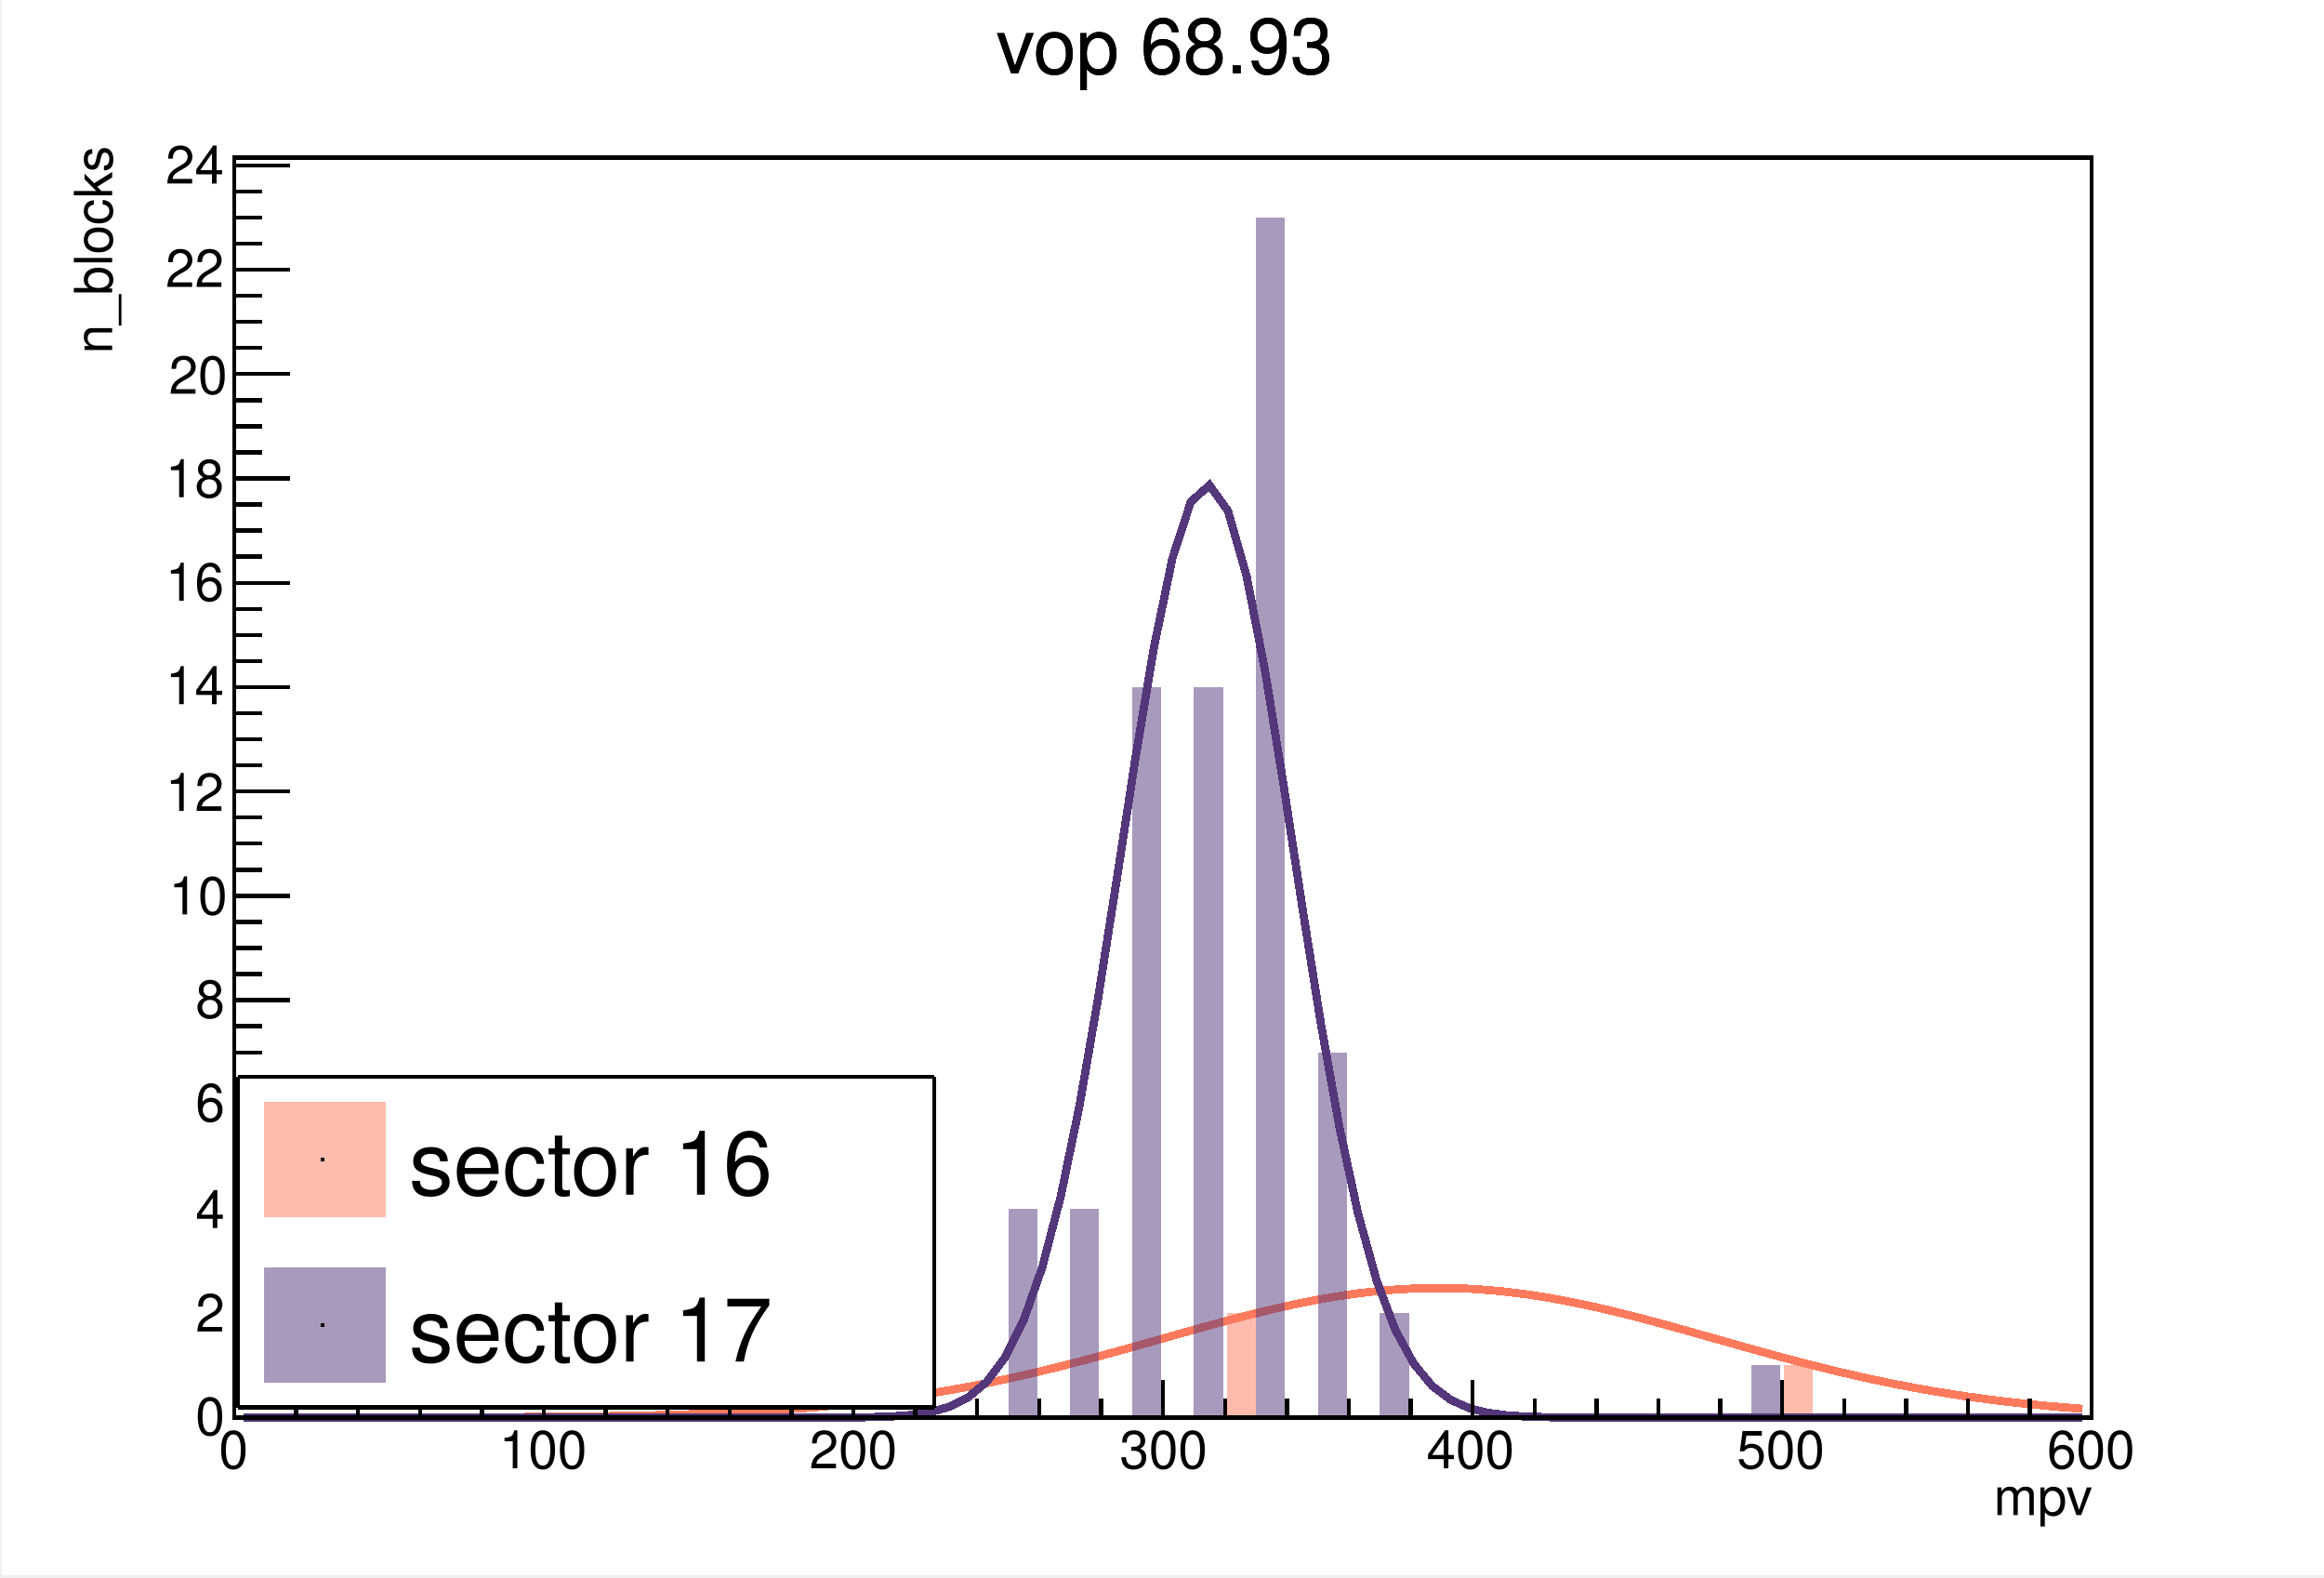
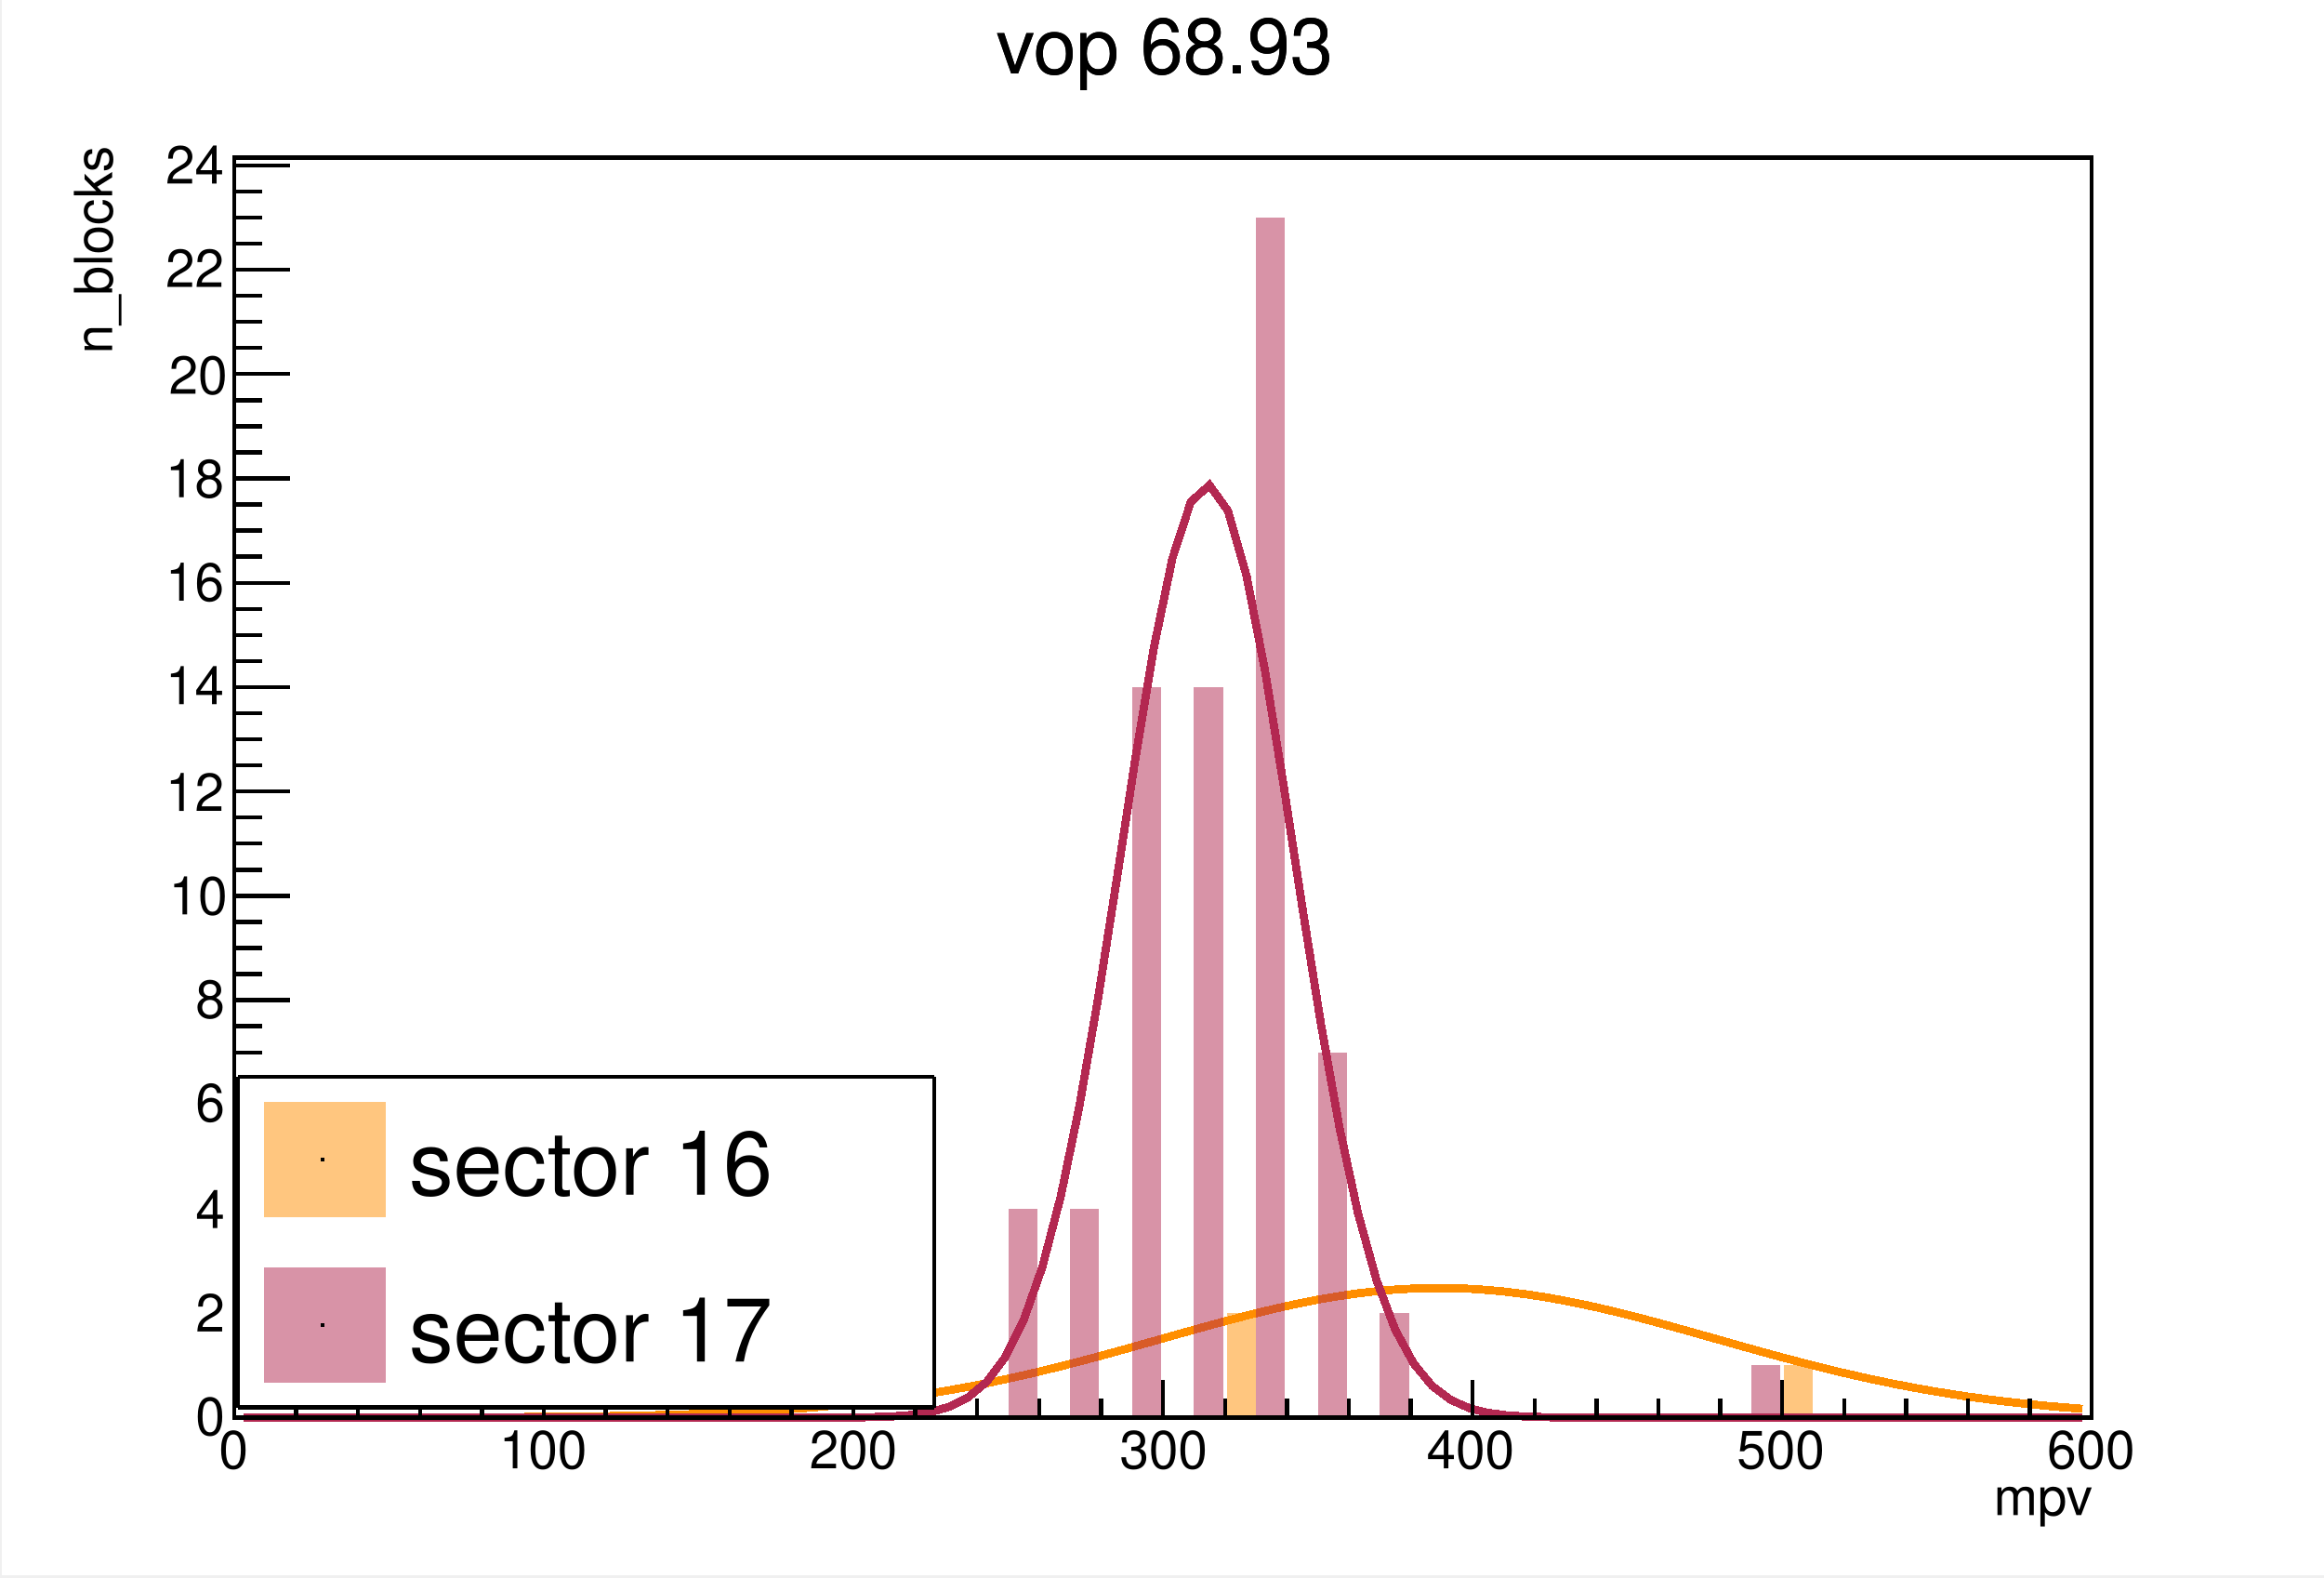
<svg xmlns="http://www.w3.org/2000/svg" width="567.429" height="384.969" viewBox="0 0 567.429 384.969" shape-rendering="crispEdges">
  <defs>
</defs>
  <rect x="0.5" y="0" width="566.929" height="384.469" fill="white" />
  <rect x="57.193" y="38.447" width="453.543" height="307.575" fill="white" />
  <rect x="57.193" y="38.447" width="453.543" height="307.575" fill="none" stroke="black" />
  <path d="M57.193,346.022h 453.543" fill="none" stroke="#000099" />
  <path d="M57.193,346.022h 453.543" fill="none" stroke="black" />
  <path d="M57.193,336.795v 9.227" fill="none" stroke="black" />
  <path d="M72.311,341.409v 4.614" fill="none" stroke="black" />
  <path d="M87.429,341.409v 4.614" fill="none" stroke="black" />
  <path d="M102.547,341.409v 4.614" fill="none" stroke="black" />
  <path d="M117.665,341.409v 4.614" fill="none" stroke="black" />
  <path d="M132.783,336.795v 9.227" fill="none" stroke="black" />
  <path d="M147.902,341.409v 4.614" fill="none" stroke="black" />
  <path d="M163.02,341.409v 4.614" fill="none" stroke="black" />
  <path d="M178.138,341.409v 4.614" fill="none" stroke="black" />
  <path d="M193.256,341.409v 4.614" fill="none" stroke="black" />
  <path d="M208.374,336.795v 9.227" fill="none" stroke="black" />
  <path d="M223.492,341.409v 4.614" fill="none" stroke="black" />
  <path d="M238.61,341.409v 4.614" fill="none" stroke="black" />
  <path d="M253.728,341.409v 4.614" fill="none" stroke="black" />
  <path d="M268.846,341.409v 4.614" fill="none" stroke="black" />
  <path d="M283.965,336.795v 9.227" fill="none" stroke="black" />
  <path d="M299.083,341.409v 4.614" fill="none" stroke="black" />
  <path d="M314.201,341.409v 4.614" fill="none" stroke="black" />
  <path d="M329.319,341.409v 4.614" fill="none" stroke="black" />
  <path d="M344.437,341.409v 4.614" fill="none" stroke="black" />
  <path d="M359.555,336.795v 9.227" fill="none" stroke="black" />
  <path d="M374.673,341.409v 4.614" fill="none" stroke="black" />
  <path d="M389.791,341.409v 4.614" fill="none" stroke="black" />
  <path d="M404.909,341.409v 4.614" fill="none" stroke="black" />
  <path d="M420.028,341.409v 4.614" fill="none" stroke="black" />
  <path d="M435.146,336.795v 9.227" fill="none" stroke="black" />
  <path d="M450.264,341.409v 4.614" fill="none" stroke="black" />
  <path d="M465.382,341.409v 4.614" fill="none" stroke="black" />
  <path d="M480.5,341.409v 4.614" fill="none" stroke="black" />
  <path d="M495.618,341.409v 4.614" fill="none" stroke="black" />
  <path d="M510.736,336.795v 9.227" fill="none" stroke="black" />
  <text xml:space="preserve" x="53.446" y="358.403" fill="black" font-size="12.845" font-family="Helvetica">0</text>
  <text xml:space="preserve" x="121.868" y="358.403" fill="black" font-size="12.845" font-family="Helvetica">100</text>
  <text xml:space="preserve" x="197.622" y="358.403" fill="black" font-size="12.845" font-family="Helvetica">200</text>
  <text xml:space="preserve" x="273.375" y="358.403" fill="black" font-size="12.845" font-family="Helvetica">300</text>
  <text xml:space="preserve" x="348.314" y="358.403" fill="black" font-size="12.845" font-family="Helvetica">400</text>
  <text xml:space="preserve" x="424.068" y="358.403" fill="black" font-size="12.845" font-family="Helvetica">500</text>
  <text xml:space="preserve" x="499.821" y="358.403" fill="black" font-size="12.845" font-family="Helvetica">600</text>
  <text xml:space="preserve" x="486.788" y="369.807" fill="black" font-size="12.845" font-family="Helvetica">mpv</text>
  <path d="M57.193,346.022v -307.575" fill="none" stroke="black" />
  <path d="M70.799,346.022h -13.606" fill="none" stroke="black" />
  <path d="M63.996,339.654h -6.803" fill="none" stroke="black" />
  <path d="M63.996,333.286h -6.803" fill="none" stroke="black" />
  <path d="M63.996,326.918h -6.803" fill="none" stroke="black" />
  <path d="M70.799,320.55h -13.606" fill="none" stroke="black" />
  <path d="M63.996,314.182h -6.803" fill="none" stroke="black" />
  <path d="M63.996,307.814h -6.803" fill="none" stroke="black" />
  <path d="M63.996,301.446h -6.803" fill="none" stroke="black" />
  <path d="M70.799,295.078h -13.606" fill="none" stroke="black" />
  <path d="M63.996,288.71h -6.803" fill="none" stroke="black" />
  <path d="M63.996,282.342h -6.803" fill="none" stroke="black" />
  <path d="M63.996,275.974h -6.803" fill="none" stroke="black" />
  <path d="M70.799,269.606h -13.606" fill="none" stroke="black" />
  <path d="M63.996,263.238h -6.803" fill="none" stroke="black" />
  <path d="M63.996,256.87h -6.803" fill="none" stroke="black" />
  <path d="M63.996,250.502h -6.803" fill="none" stroke="black" />
  <path d="M70.799,244.134h -13.606" fill="none" stroke="black" />
  <path d="M63.996,237.766h -6.803" fill="none" stroke="black" />
  <path d="M63.996,231.398h -6.803" fill="none" stroke="black" />
  <path d="M63.996,225.03h -6.803" fill="none" stroke="black" />
  <path d="M70.799,218.662h -13.606" fill="none" stroke="black" />
  <path d="M63.996,212.294h -6.803" fill="none" stroke="black" />
  <path d="M63.996,205.926h -6.803" fill="none" stroke="black" />
  <path d="M63.996,199.558h -6.803" fill="none" stroke="black" />
  <path d="M70.799,193.19h -13.606" fill="none" stroke="black" />
  <path d="M63.996,186.822h -6.803" fill="none" stroke="black" />
  <path d="M63.996,180.454h -6.803" fill="none" stroke="black" />
  <path d="M63.996,174.086h -6.803" fill="none" stroke="black" />
  <path d="M70.799,167.718h -13.606" fill="none" stroke="black" />
  <path d="M63.996,161.35h -6.803" fill="none" stroke="black" />
  <path d="M63.996,154.982h -6.803" fill="none" stroke="black" />
  <path d="M63.996,148.614h -6.803" fill="none" stroke="black" />
  <path d="M70.799,142.246h -13.606" fill="none" stroke="black" />
  <path d="M63.996,135.878h -6.803" fill="none" stroke="black" />
  <path d="M63.996,129.51h -6.803" fill="none" stroke="black" />
  <path d="M63.996,123.142h -6.803" fill="none" stroke="black" />
  <path d="M70.799,116.774h -13.606" fill="none" stroke="black" />
  <path d="M63.996,110.406h -6.803" fill="none" stroke="black" />
  <path d="M63.996,104.038h -6.803" fill="none" stroke="black" />
  <path d="M63.996,97.669h -6.803" fill="none" stroke="black" />
  <path d="M70.799,91.302h -13.606" fill="none" stroke="black" />
  <path d="M63.996,84.933h -6.803" fill="none" stroke="black" />
  <path d="M63.996,78.565h -6.803" fill="none" stroke="black" />
  <path d="M63.996,72.197h -6.803" fill="none" stroke="black" />
  <path d="M70.799,65.829h -13.606" fill="none" stroke="black" />
  <path d="M63.996,59.461h -6.803" fill="none" stroke="black" />
  <path d="M63.996,53.093h -6.803" fill="none" stroke="black" />
  <path d="M63.996,46.725h -6.803" fill="none" stroke="black" />
  <path d="M70.799,40.357h -13.606" fill="none" stroke="black" />
  <path d="M70.799,40.357h -13.606" fill="none" stroke="black" />
  <text xml:space="preserve" x="47.744" y="350.258" fill="black" font-size="12.845" font-family="Helvetica">0</text>
  <text xml:space="preserve" x="47.744" y="325.007" fill="black" font-size="12.845" font-family="Helvetica">2</text>
  <text xml:space="preserve" x="47.744" y="299.756" fill="black" font-size="12.845" font-family="Helvetica">4</text>
  <text xml:space="preserve" x="47.744" y="273.69" fill="black" font-size="12.845" font-family="Helvetica">6</text>
  <text xml:space="preserve" x="47.744" y="248.439" fill="black" font-size="12.845" font-family="Helvetica">8</text>
  <text xml:space="preserve" x="41.228" y="223.188" fill="black" font-size="12.845" font-family="Helvetica">10</text>
  <text xml:space="preserve" x="40.413" y="197.936" fill="black" font-size="12.845" font-family="Helvetica">12</text>
  <text xml:space="preserve" x="40.413" y="171.871" fill="black" font-size="12.845" font-family="Helvetica">14</text>
  <text xml:space="preserve" x="40.413" y="146.62" fill="black" font-size="12.845" font-family="Helvetica">16</text>
  <text xml:space="preserve" x="40.413" y="121.368" fill="black" font-size="12.845" font-family="Helvetica">18</text>
  <text xml:space="preserve" x="41.228" y="96.117" fill="black" font-size="12.845" font-family="Helvetica">20</text>
  <text xml:space="preserve" x="40.413" y="70.052" fill="black" font-size="12.845" font-family="Helvetica">22</text>
  <text xml:space="preserve" x="40.413" y="44.8" fill="black" font-size="12.845" font-family="Helvetica">24</text>
  <g transform="rotate(-90,27.3803,86.3427)">
    <text xml:space="preserve" x="27.38" y="86.343" fill="black" font-size="12.845" font-family="Helvetica">n_blocks</text>
  </g>
  <text xml:space="preserve" x="243.237" y="17.92" fill="black" font-size="18.794" font-family="Helvetica">vop 68.93</text>
-   <rect x="57.647" y="346.022" width="7.106" height="0" fill="#ff7a5c" fill-opacity="0.50" stroke-opacity="0.50" />
-   <rect x="72.765" y="346.022" width="7.106" height="0" fill="#ff7a5c" fill-opacity="0.50" stroke-opacity="0.50" />
-   <rect x="87.883" y="346.022" width="7.106" height="0" fill="#ff7a5c" fill-opacity="0.50" stroke-opacity="0.50" />
-   <rect x="103.001" y="346.022" width="7.106" height="0" fill="#ff7a5c" fill-opacity="0.50" stroke-opacity="0.50" />
-   <rect x="118.119" y="346.022" width="7.106" height="0" fill="#ff7a5c" fill-opacity="0.50" stroke-opacity="0.50" />
-   <rect x="133.237" y="346.022" width="7.106" height="0" fill="#ff7a5c" fill-opacity="0.50" stroke-opacity="0.50" />
-   <rect x="148.355" y="346.022" width="7.106" height="0" fill="#ff7a5c" fill-opacity="0.50" stroke-opacity="0.50" />
-   <rect x="163.473" y="346.022" width="7.106" height="0" fill="#ff7a5c" fill-opacity="0.50" stroke-opacity="0.50" />
-   <rect x="178.591" y="346.022" width="7.106" height="0" fill="#ff7a5c" fill-opacity="0.50" stroke-opacity="0.50" />
-   <rect x="193.709" y="346.022" width="7.106" height="0" fill="#ff7a5c" fill-opacity="0.50" stroke-opacity="0.50" />
-   <rect x="208.828" y="346.022" width="7.106" height="0" fill="#ff7a5c" fill-opacity="0.50" stroke-opacity="0.50" />
-   <rect x="223.946" y="346.022" width="7.106" height="0" fill="#ff7a5c" fill-opacity="0.50" stroke-opacity="0.50" />
-   <rect x="239.064" y="346.022" width="7.106" height="0" fill="#ff7a5c" fill-opacity="0.50" stroke-opacity="0.50" />
-   <rect x="254.182" y="346.022" width="7.106" height="0" fill="#ff7a5c" fill-opacity="0.50" stroke-opacity="0.50" />
-   <rect x="269.3" y="346.022" width="7.106" height="0" fill="#ff7a5c" fill-opacity="0.50" stroke-opacity="0.50" />
-   <rect x="284.418" y="346.022" width="7.106" height="0" fill="#ff7a5c" fill-opacity="0.50" stroke-opacity="0.50" />
-   <rect x="299.536" y="320.55" width="7.106" height="25.472" fill="#ff7a5c" fill-opacity="0.50" stroke-opacity="0.50" />
-   <rect x="314.654" y="346.022" width="7.106" height="0" fill="#ff7a5c" fill-opacity="0.50" stroke-opacity="0.50" />
-   <rect x="329.772" y="346.022" width="7.106" height="0" fill="#ff7a5c" fill-opacity="0.50" stroke-opacity="0.50" />
-   <rect x="344.891" y="346.022" width="7.106" height="0" fill="#ff7a5c" fill-opacity="0.50" stroke-opacity="0.50" />
-   <rect x="360.009" y="346.022" width="7.106" height="0" fill="#ff7a5c" fill-opacity="0.50" stroke-opacity="0.50" />
-   <rect x="375.127" y="346.022" width="7.106" height="0" fill="#ff7a5c" fill-opacity="0.50" stroke-opacity="0.50" />
-   <rect x="390.245" y="346.022" width="7.106" height="0" fill="#ff7a5c" fill-opacity="0.50" stroke-opacity="0.50" />
-   <rect x="405.363" y="346.022" width="7.106" height="0" fill="#ff7a5c" fill-opacity="0.50" stroke-opacity="0.50" />
-   <rect x="420.481" y="346.022" width="7.106" height="0" fill="#ff7a5c" fill-opacity="0.50" stroke-opacity="0.50" />
-   <rect x="435.599" y="333.286" width="7.106" height="12.736" fill="#ff7a5c" fill-opacity="0.50" stroke-opacity="0.50" />
-   <rect x="450.717" y="346.022" width="7.106" height="0" fill="#ff7a5c" fill-opacity="0.50" stroke-opacity="0.50" />
-   <rect x="465.835" y="346.022" width="7.106" height="0" fill="#ff7a5c" fill-opacity="0.50" stroke-opacity="0.50" />
-   <rect x="480.954" y="346.022" width="7.106" height="0" fill="#ff7a5c" fill-opacity="0.50" stroke-opacity="0.50" />
-   <rect x="496.072" y="346.022" width="7.106" height="0" fill="#ff7a5c" fill-opacity="0.50" stroke-opacity="0.50" />
-   <path d="M59.461,346.022h 36.283l 4.535, -0.033l 4.535, -0.009l 4.535, -0.012l 4.535, -0.014l 4.535, -0.018l 4.535, -0.022l 4.535, -0.027l 4.535, -0.033l 4.535, -0.04l 4.535, -0.049l  4.535, -0.059l 4.535, -0.07l 4.535, -0.084l 4.535, -0.1l 4.535, -0.118l 4.535, -0.138l 4.535, -0.162l 4.535, -0.188l 4.535, -0.217l 4.535, -0.25l 4.535, -0.286l 4.535, -0.326l  4.535, -0.369l 4.535, -0.416l 4.535, -0.466l 4.535, -0.519l 4.535, -0.576l 4.535, -0.635l 4.535, -0.695l 4.535, -0.758l 4.535, -0.821l 4.535, -0.884l 4.535, -0.946l 4.535, -1.006l 4.535,  -1.063l 4.535, -1.116l 4.535, -1.164l 4.535, -1.206l 4.535, -1.239l 4.535, -1.264l 4.535, -1.279" fill="none" stroke="#ff7a5c" stroke-width="2" />
-   <path d="M281.697,327.343l 4.535, -1.284l 4.535, -1.277l 4.535, -1.257l 4.535, -1.225l 4.535, -1.18l 4.535, -1.122l 4.535, -1.051l 4.535, -0.968l 4.535, -0.873l 4.535, -0.767l 4.535, -0.651l 4.535,  -0.526l 4.535, -0.395l 4.535, -0.259l 4.535, -0.119l 4.535, 0.022l 4.535, 0.164l 4.535, 0.303l 4.535, 0.438l 4.535, 0.567l 4.535, 0.688l 4.535, 0.801l 4.535, 0.904l 4.535, 0.996l  4.535, 1.075l 4.535, 1.142l 4.535, 1.196l 4.535, 1.237l 4.535, 1.265l 4.535, 1.28l 4.535, 1.284l 4.535, 1.276l 4.535, 1.257l 4.535, 1.229l 4.535, 1.193l 4.535, 1.15l 4.535, 1.1l 4.535,  1.046l 4.535, 0.987l 4.535, 0.926l 4.535, 0.864l 4.535, 0.801l 4.535, 0.738l 4.535, 0.676l 4.535, 0.616l 4.535, 0.558l 4.535, 0.502l 4.535, 0.45l 4.535, 0.401" fill="none" stroke="#ff7a5c" stroke-width="2" />
-   <path d="M503.933,343.52l 4.535, 0.355" fill="none" stroke="#ff7a5c" stroke-width="2" />
-   <rect x="64.752" y="346.022" width="7.106" height="0" fill="#53377a" fill-opacity="0.50" stroke-opacity="0.50" />
-   <rect x="79.87" y="346.022" width="7.106" height="0" fill="#53377a" fill-opacity="0.50" stroke-opacity="0.50" />
-   <rect x="94.988" y="346.022" width="7.106" height="0" fill="#53377a" fill-opacity="0.50" stroke-opacity="0.50" />
-   <rect x="110.106" y="346.022" width="7.106" height="0" fill="#53377a" fill-opacity="0.50" stroke-opacity="0.50" />
-   <rect x="125.224" y="346.022" width="7.106" height="0" fill="#53377a" fill-opacity="0.50" stroke-opacity="0.50" />
-   <rect x="140.343" y="346.022" width="7.106" height="0" fill="#53377a" fill-opacity="0.50" stroke-opacity="0.50" />
-   <rect x="155.461" y="346.022" width="7.106" height="0" fill="#53377a" fill-opacity="0.50" stroke-opacity="0.50" />
-   <rect x="170.579" y="346.022" width="7.106" height="0" fill="#53377a" fill-opacity="0.50" stroke-opacity="0.50" />
-   <rect x="185.697" y="346.022" width="7.106" height="0" fill="#53377a" fill-opacity="0.50" stroke-opacity="0.50" />
-   <rect x="200.815" y="346.022" width="7.106" height="0" fill="#53377a" fill-opacity="0.50" stroke-opacity="0.50" />
-   <rect x="215.933" y="346.022" width="7.106" height="0" fill="#53377a" fill-opacity="0.50" stroke-opacity="0.50" />
-   <rect x="231.051" y="346.022" width="7.106" height="0" fill="#53377a" fill-opacity="0.50" stroke-opacity="0.50" />
-   <rect x="246.169" y="295.078" width="7.106" height="50.944" fill="#53377a" fill-opacity="0.50" stroke-opacity="0.50" />
-   <rect x="261.287" y="295.078" width="7.106" height="50.944" fill="#53377a" fill-opacity="0.50" stroke-opacity="0.50" />
-   <rect x="276.406" y="167.718" width="7.106" height="178.305" fill="#53377a" fill-opacity="0.50" stroke-opacity="0.50" />
-   <rect x="291.524" y="167.718" width="7.106" height="178.305" fill="#53377a" fill-opacity="0.50" stroke-opacity="0.50" />
-   <rect x="306.642" y="53.093" width="7.106" height="292.929" fill="#53377a" fill-opacity="0.50" stroke-opacity="0.50" />
-   <rect x="321.76" y="256.87" width="7.106" height="89.152" fill="#53377a" fill-opacity="0.50" stroke-opacity="0.50" />
-   <rect x="336.878" y="320.55" width="7.106" height="25.472" fill="#53377a" fill-opacity="0.50" stroke-opacity="0.50" />
-   <rect x="351.996" y="346.022" width="7.106" height="0" fill="#53377a" fill-opacity="0.50" stroke-opacity="0.50" />
-   <rect x="367.114" y="346.022" width="7.106" height="0" fill="#53377a" fill-opacity="0.50" stroke-opacity="0.50" />
-   <rect x="382.232" y="346.022" width="7.106" height="0" fill="#53377a" fill-opacity="0.50" stroke-opacity="0.50" />
-   <rect x="397.35" y="346.022" width="7.106" height="0" fill="#53377a" fill-opacity="0.50" stroke-opacity="0.50" />
-   <rect x="412.469" y="346.022" width="7.106" height="0" fill="#53377a" fill-opacity="0.50" stroke-opacity="0.50" />
-   <rect x="427.587" y="333.286" width="7.106" height="12.736" fill="#53377a" fill-opacity="0.50" stroke-opacity="0.50" />
-   <rect x="442.705" y="346.022" width="7.106" height="0" fill="#53377a" fill-opacity="0.50" stroke-opacity="0.50" />
-   <rect x="457.823" y="346.022" width="7.106" height="0" fill="#53377a" fill-opacity="0.50" stroke-opacity="0.50" />
-   <rect x="472.941" y="346.022" width="7.106" height="0" fill="#53377a" fill-opacity="0.50" stroke-opacity="0.50" />
-   <rect x="488.059" y="346.022" width="7.106" height="0" fill="#53377a" fill-opacity="0.50" stroke-opacity="0.50" />
-   <rect x="503.177" y="346.022" width="7.106" height="0" fill="#53377a" fill-opacity="0.50" stroke-opacity="0.50" />
-   <path d="M59.461,346.022h 145.134l 4.535, -0.06l 4.535, -0.08l 4.535, -0.173l 4.535, -0.355l 4.535, -0.692l 4.535, -1.284l 4.535, -2.263l 4.535, -3.79l 4.535, -6.022l 4.535, -9.066l 4.535, -12.915l  4.535, -17.372l 4.535, -21.999l 4.535, -26.118l 4.535, -28.887l 4.535, -29.464l 4.535, -27.21" fill="none" stroke="#53377a" stroke-width="2" />
-   <path d="M281.697,158.271l 4.535, -21.91l 4.535, -13.898l 4.535, -4.058l 4.535, 6.33l 4.535, 15.866l 4.535, 23.337l 4.535, 27.971l 4.535, 29.563l 4.535, 28.436l 4.535, 25.292l 4.535, 20.992l 4.535, 16.352l  4.535, 12.001l 4.535, 8.321l 4.535, 5.461l 4.535, 3.397l 4.535, 2.005l 4.535, 1.125l 4.535, 0.599l 4.535, 0.304l 4.535, 0.147l 4.535, 0.067l 4.535, 0.049h 117.921" fill="none" stroke="#53377a" stroke-width="2" />
-   <path d="M503.933,346.022h 4.535" fill="none" stroke="#53377a" stroke-width="2" />
+   <rect x="57.647" y="346.022" width="7.106" height="0" fill="#ff8e00" fill-opacity="0.50" stroke-opacity="0.50" />
+   <rect x="72.765" y="346.022" width="7.106" height="0" fill="#ff8e00" fill-opacity="0.50" stroke-opacity="0.50" />
+   <rect x="87.883" y="346.022" width="7.106" height="0" fill="#ff8e00" fill-opacity="0.50" stroke-opacity="0.50" />
+   <rect x="103.001" y="346.022" width="7.106" height="0" fill="#ff8e00" fill-opacity="0.50" stroke-opacity="0.50" />
+   <rect x="118.119" y="346.022" width="7.106" height="0" fill="#ff8e00" fill-opacity="0.50" stroke-opacity="0.50" />
+   <rect x="133.237" y="346.022" width="7.106" height="0" fill="#ff8e00" fill-opacity="0.50" stroke-opacity="0.50" />
+   <rect x="148.355" y="346.022" width="7.106" height="0" fill="#ff8e00" fill-opacity="0.50" stroke-opacity="0.50" />
+   <rect x="163.473" y="346.022" width="7.106" height="0" fill="#ff8e00" fill-opacity="0.50" stroke-opacity="0.50" />
+   <rect x="178.591" y="346.022" width="7.106" height="0" fill="#ff8e00" fill-opacity="0.50" stroke-opacity="0.50" />
+   <rect x="193.709" y="346.022" width="7.106" height="0" fill="#ff8e00" fill-opacity="0.50" stroke-opacity="0.50" />
+   <rect x="208.828" y="346.022" width="7.106" height="0" fill="#ff8e00" fill-opacity="0.50" stroke-opacity="0.50" />
+   <rect x="223.946" y="346.022" width="7.106" height="0" fill="#ff8e00" fill-opacity="0.50" stroke-opacity="0.50" />
+   <rect x="239.064" y="346.022" width="7.106" height="0" fill="#ff8e00" fill-opacity="0.50" stroke-opacity="0.50" />
+   <rect x="254.182" y="346.022" width="7.106" height="0" fill="#ff8e00" fill-opacity="0.50" stroke-opacity="0.50" />
+   <rect x="269.3" y="346.022" width="7.106" height="0" fill="#ff8e00" fill-opacity="0.50" stroke-opacity="0.50" />
+   <rect x="284.418" y="346.022" width="7.106" height="0" fill="#ff8e00" fill-opacity="0.50" stroke-opacity="0.50" />
+   <rect x="299.536" y="320.55" width="7.106" height="25.472" fill="#ff8e00" fill-opacity="0.50" stroke-opacity="0.50" />
+   <rect x="314.654" y="346.022" width="7.106" height="0" fill="#ff8e00" fill-opacity="0.50" stroke-opacity="0.50" />
+   <rect x="329.772" y="346.022" width="7.106" height="0" fill="#ff8e00" fill-opacity="0.50" stroke-opacity="0.50" />
+   <rect x="344.891" y="346.022" width="7.106" height="0" fill="#ff8e00" fill-opacity="0.50" stroke-opacity="0.50" />
+   <rect x="360.009" y="346.022" width="7.106" height="0" fill="#ff8e00" fill-opacity="0.50" stroke-opacity="0.50" />
+   <rect x="375.127" y="346.022" width="7.106" height="0" fill="#ff8e00" fill-opacity="0.50" stroke-opacity="0.50" />
+   <rect x="390.245" y="346.022" width="7.106" height="0" fill="#ff8e00" fill-opacity="0.50" stroke-opacity="0.50" />
+   <rect x="405.363" y="346.022" width="7.106" height="0" fill="#ff8e00" fill-opacity="0.50" stroke-opacity="0.50" />
+   <rect x="420.481" y="346.022" width="7.106" height="0" fill="#ff8e00" fill-opacity="0.50" stroke-opacity="0.50" />
+   <rect x="435.599" y="333.286" width="7.106" height="12.736" fill="#ff8e00" fill-opacity="0.50" stroke-opacity="0.50" />
+   <rect x="450.717" y="346.022" width="7.106" height="0" fill="#ff8e00" fill-opacity="0.50" stroke-opacity="0.50" />
+   <rect x="465.835" y="346.022" width="7.106" height="0" fill="#ff8e00" fill-opacity="0.50" stroke-opacity="0.50" />
+   <rect x="480.954" y="346.022" width="7.106" height="0" fill="#ff8e00" fill-opacity="0.50" stroke-opacity="0.50" />
+   <rect x="496.072" y="346.022" width="7.106" height="0" fill="#ff8e00" fill-opacity="0.50" stroke-opacity="0.50" />
+   <path d="M59.461,346.022h 36.283l 4.535, -0.033l 4.535, -0.009l 4.535, -0.012l 4.535, -0.014l 4.535, -0.018l 4.535, -0.022l 4.535, -0.027l 4.535, -0.033l 4.535, -0.04l 4.535, -0.049l  4.535, -0.059l 4.535, -0.07l 4.535, -0.084l 4.535, -0.1l 4.535, -0.118l 4.535, -0.138l 4.535, -0.162l 4.535, -0.188l 4.535, -0.217l 4.535, -0.25l 4.535, -0.286l 4.535, -0.326l  4.535, -0.369l 4.535, -0.416l 4.535, -0.466l 4.535, -0.519l 4.535, -0.576l 4.535, -0.635l 4.535, -0.695l 4.535, -0.758l 4.535, -0.821l 4.535, -0.884l 4.535, -0.946l 4.535, -1.006l 4.535,  -1.063l 4.535, -1.116l 4.535, -1.164l 4.535, -1.206l 4.535, -1.239l 4.535, -1.264l 4.535, -1.279" fill="none" stroke="#ff8e00" stroke-width="2" />
+   <path d="M281.697,327.343l 4.535, -1.284l 4.535, -1.277l 4.535, -1.257l 4.535, -1.225l 4.535, -1.18l 4.535, -1.122l 4.535, -1.051l 4.535, -0.968l 4.535, -0.873l 4.535, -0.767l 4.535, -0.651l 4.535,  -0.526l 4.535, -0.395l 4.535, -0.259l 4.535, -0.119l 4.535, 0.022l 4.535, 0.164l 4.535, 0.303l 4.535, 0.438l 4.535, 0.567l 4.535, 0.688l 4.535, 0.801l 4.535, 0.904l 4.535, 0.996l  4.535, 1.075l 4.535, 1.142l 4.535, 1.196l 4.535, 1.237l 4.535, 1.265l 4.535, 1.28l 4.535, 1.284l 4.535, 1.276l 4.535, 1.257l 4.535, 1.229l 4.535, 1.193l 4.535, 1.15l 4.535, 1.1l 4.535,  1.046l 4.535, 0.987l 4.535, 0.926l 4.535, 0.864l 4.535, 0.801l 4.535, 0.738l 4.535, 0.676l 4.535, 0.616l 4.535, 0.558l 4.535, 0.502l 4.535, 0.45l 4.535, 0.401" fill="none" stroke="#ff8e00" stroke-width="2" />
+   <path d="M503.933,343.52l 4.535, 0.355" fill="none" stroke="#ff8e00" stroke-width="2" />
+   <rect x="64.752" y="346.022" width="7.106" height="0" fill="#b32851" fill-opacity="0.50" stroke-opacity="0.50" />
+   <rect x="79.87" y="346.022" width="7.106" height="0" fill="#b32851" fill-opacity="0.50" stroke-opacity="0.50" />
+   <rect x="94.988" y="346.022" width="7.106" height="0" fill="#b32851" fill-opacity="0.50" stroke-opacity="0.50" />
+   <rect x="110.106" y="346.022" width="7.106" height="0" fill="#b32851" fill-opacity="0.50" stroke-opacity="0.50" />
+   <rect x="125.224" y="346.022" width="7.106" height="0" fill="#b32851" fill-opacity="0.50" stroke-opacity="0.50" />
+   <rect x="140.343" y="346.022" width="7.106" height="0" fill="#b32851" fill-opacity="0.50" stroke-opacity="0.50" />
+   <rect x="155.461" y="346.022" width="7.106" height="0" fill="#b32851" fill-opacity="0.50" stroke-opacity="0.50" />
+   <rect x="170.579" y="346.022" width="7.106" height="0" fill="#b32851" fill-opacity="0.50" stroke-opacity="0.50" />
+   <rect x="185.697" y="346.022" width="7.106" height="0" fill="#b32851" fill-opacity="0.50" stroke-opacity="0.50" />
+   <rect x="200.815" y="346.022" width="7.106" height="0" fill="#b32851" fill-opacity="0.50" stroke-opacity="0.50" />
+   <rect x="215.933" y="346.022" width="7.106" height="0" fill="#b32851" fill-opacity="0.50" stroke-opacity="0.50" />
+   <rect x="231.051" y="346.022" width="7.106" height="0" fill="#b32851" fill-opacity="0.50" stroke-opacity="0.50" />
+   <rect x="246.169" y="295.078" width="7.106" height="50.944" fill="#b32851" fill-opacity="0.50" stroke-opacity="0.50" />
+   <rect x="261.287" y="295.078" width="7.106" height="50.944" fill="#b32851" fill-opacity="0.50" stroke-opacity="0.50" />
+   <rect x="276.406" y="167.718" width="7.106" height="178.305" fill="#b32851" fill-opacity="0.50" stroke-opacity="0.50" />
+   <rect x="291.524" y="167.718" width="7.106" height="178.305" fill="#b32851" fill-opacity="0.50" stroke-opacity="0.50" />
+   <rect x="306.642" y="53.093" width="7.106" height="292.929" fill="#b32851" fill-opacity="0.50" stroke-opacity="0.50" />
+   <rect x="321.76" y="256.87" width="7.106" height="89.152" fill="#b32851" fill-opacity="0.50" stroke-opacity="0.50" />
+   <rect x="336.878" y="320.55" width="7.106" height="25.472" fill="#b32851" fill-opacity="0.50" stroke-opacity="0.50" />
+   <rect x="351.996" y="346.022" width="7.106" height="0" fill="#b32851" fill-opacity="0.50" stroke-opacity="0.50" />
+   <rect x="367.114" y="346.022" width="7.106" height="0" fill="#b32851" fill-opacity="0.50" stroke-opacity="0.50" />
+   <rect x="382.232" y="346.022" width="7.106" height="0" fill="#b32851" fill-opacity="0.50" stroke-opacity="0.50" />
+   <rect x="397.35" y="346.022" width="7.106" height="0" fill="#b32851" fill-opacity="0.50" stroke-opacity="0.50" />
+   <rect x="412.469" y="346.022" width="7.106" height="0" fill="#b32851" fill-opacity="0.50" stroke-opacity="0.50" />
+   <rect x="427.587" y="333.286" width="7.106" height="12.736" fill="#b32851" fill-opacity="0.50" stroke-opacity="0.50" />
+   <rect x="442.705" y="346.022" width="7.106" height="0" fill="#b32851" fill-opacity="0.50" stroke-opacity="0.50" />
+   <rect x="457.823" y="346.022" width="7.106" height="0" fill="#b32851" fill-opacity="0.50" stroke-opacity="0.50" />
+   <rect x="472.941" y="346.022" width="7.106" height="0" fill="#b32851" fill-opacity="0.50" stroke-opacity="0.50" />
+   <rect x="488.059" y="346.022" width="7.106" height="0" fill="#b32851" fill-opacity="0.50" stroke-opacity="0.50" />
+   <rect x="503.177" y="346.022" width="7.106" height="0" fill="#b32851" fill-opacity="0.50" stroke-opacity="0.50" />
+   <path d="M59.461,346.022h 145.134l 4.535, -0.06l 4.535, -0.08l 4.535, -0.173l 4.535, -0.355l 4.535, -0.692l 4.535, -1.284l 4.535, -2.263l 4.535, -3.79l 4.535, -6.022l 4.535, -9.066l 4.535, -12.915l  4.535, -17.372l 4.535, -21.999l 4.535, -26.118l 4.535, -28.887l 4.535, -29.464l 4.535, -27.21" fill="none" stroke="#b32851" stroke-width="2" />
+   <path d="M281.697,158.271l 4.535, -21.91l 4.535, -13.898l 4.535, -4.058l 4.535, 6.33l 4.535, 15.866l 4.535, 23.337l 4.535, 27.971l 4.535, 29.563l 4.535, 28.436l 4.535, 25.292l 4.535, 20.992l 4.535, 16.352l  4.535, 12.001l 4.535, 8.321l 4.535, 5.461l 4.535, 3.397l 4.535, 2.005l 4.535, 1.125l 4.535, 0.599l 4.535, 0.304l 4.535, 0.147l 4.535, 0.067l 4.535, 0.049h 117.921" fill="none" stroke="#b32851" stroke-width="2" />
+   <path d="M503.933,346.022h 4.535" fill="none" stroke="#b32851" stroke-width="2" />
  <path d="M57.193,346.022h 453.543" fill="none" stroke="black" />
  <path d="M57.193,336.795v 9.227" fill="none" stroke="black" />
  <path d="M72.311,341.409v 4.614" fill="none" stroke="black" />
  <path d="M87.429,341.409v 4.614" fill="none" stroke="black" />
  <path d="M102.547,341.409v 4.614" fill="none" stroke="black" />
  <path d="M117.665,341.409v 4.614" fill="none" stroke="black" />
  <path d="M132.783,336.795v 9.227" fill="none" stroke="black" />
  <path d="M147.902,341.409v 4.614" fill="none" stroke="black" />
  <path d="M163.02,341.409v 4.614" fill="none" stroke="black" />
  <path d="M178.138,341.409v 4.614" fill="none" stroke="black" />
  <path d="M193.256,341.409v 4.614" fill="none" stroke="black" />
  <path d="M208.374,336.795v 9.227" fill="none" stroke="black" />
  <path d="M223.492,341.409v 4.614" fill="none" stroke="black" />
  <path d="M238.61,341.409v 4.614" fill="none" stroke="black" />
  <path d="M253.728,341.409v 4.614" fill="none" stroke="black" />
  <path d="M268.846,341.409v 4.614" fill="none" stroke="black" />
  <path d="M283.965,336.795v 9.227" fill="none" stroke="black" />
  <path d="M299.083,341.409v 4.614" fill="none" stroke="black" />
  <path d="M314.201,341.409v 4.614" fill="none" stroke="black" />
  <path d="M329.319,341.409v 4.614" fill="none" stroke="black" />
  <path d="M344.437,341.409v 4.614" fill="none" stroke="black" />
  <path d="M359.555,336.795v 9.227" fill="none" stroke="black" />
  <path d="M374.673,341.409v 4.614" fill="none" stroke="black" />
  <path d="M389.791,341.409v 4.614" fill="none" stroke="black" />
  <path d="M404.909,341.409v 4.614" fill="none" stroke="black" />
  <path d="M420.028,341.409v 4.614" fill="none" stroke="black" />
  <path d="M435.146,336.795v 9.227" fill="none" stroke="black" />
  <path d="M450.264,341.409v 4.614" fill="none" stroke="black" />
  <path d="M465.382,341.409v 4.614" fill="none" stroke="black" />
  <path d="M480.5,341.409v 4.614" fill="none" stroke="black" />
  <path d="M495.618,341.409v 4.614" fill="none" stroke="black" />
  <path d="M510.736,336.795v 9.227" fill="none" stroke="black" />
  <path d="M57.193,346.022v -307.575" fill="none" stroke="black" />
  <path d="M70.799,346.022h -13.606" fill="none" stroke="black" />
  <path d="M63.996,339.654h -6.803" fill="none" stroke="black" />
  <path d="M63.996,333.286h -6.803" fill="none" stroke="black" />
  <path d="M63.996,326.918h -6.803" fill="none" stroke="black" />
  <path d="M70.799,320.55h -13.606" fill="none" stroke="black" />
  <path d="M63.996,314.182h -6.803" fill="none" stroke="black" />
  <path d="M63.996,307.814h -6.803" fill="none" stroke="black" />
  <path d="M63.996,301.446h -6.803" fill="none" stroke="black" />
  <path d="M70.799,295.078h -13.606" fill="none" stroke="black" />
  <path d="M63.996,288.71h -6.803" fill="none" stroke="black" />
  <path d="M63.996,282.342h -6.803" fill="none" stroke="black" />
  <path d="M63.996,275.974h -6.803" fill="none" stroke="black" />
  <path d="M70.799,269.606h -13.606" fill="none" stroke="black" />
  <path d="M63.996,263.238h -6.803" fill="none" stroke="black" />
  <path d="M63.996,256.87h -6.803" fill="none" stroke="black" />
  <path d="M63.996,250.502h -6.803" fill="none" stroke="black" />
  <path d="M70.799,244.134h -13.606" fill="none" stroke="black" />
  <path d="M63.996,237.766h -6.803" fill="none" stroke="black" />
  <path d="M63.996,231.398h -6.803" fill="none" stroke="black" />
  <path d="M63.996,225.03h -6.803" fill="none" stroke="black" />
  <path d="M70.799,218.662h -13.606" fill="none" stroke="black" />
  <path d="M63.996,212.294h -6.803" fill="none" stroke="black" />
  <path d="M63.996,205.926h -6.803" fill="none" stroke="black" />
  <path d="M63.996,199.558h -6.803" fill="none" stroke="black" />
  <path d="M70.799,193.19h -13.606" fill="none" stroke="black" />
  <path d="M63.996,186.822h -6.803" fill="none" stroke="black" />
  <path d="M63.996,180.454h -6.803" fill="none" stroke="black" />
  <path d="M63.996,174.086h -6.803" fill="none" stroke="black" />
  <path d="M70.799,167.718h -13.606" fill="none" stroke="black" />
  <path d="M63.996,161.35h -6.803" fill="none" stroke="black" />
  <path d="M63.996,154.982h -6.803" fill="none" stroke="black" />
  <path d="M63.996,148.614h -6.803" fill="none" stroke="black" />
  <path d="M70.799,142.246h -13.606" fill="none" stroke="black" />
  <path d="M63.996,135.878h -6.803" fill="none" stroke="black" />
  <path d="M63.996,129.51h -6.803" fill="none" stroke="black" />
  <path d="M63.996,123.142h -6.803" fill="none" stroke="black" />
  <path d="M70.799,116.774h -13.606" fill="none" stroke="black" />
  <path d="M63.996,110.406h -6.803" fill="none" stroke="black" />
  <path d="M63.996,104.038h -6.803" fill="none" stroke="black" />
  <path d="M63.996,97.669h -6.803" fill="none" stroke="black" />
  <path d="M70.799,91.302h -13.606" fill="none" stroke="black" />
  <path d="M63.996,84.933h -6.803" fill="none" stroke="black" />
  <path d="M63.996,78.565h -6.803" fill="none" stroke="black" />
  <path d="M63.996,72.197h -6.803" fill="none" stroke="black" />
  <path d="M70.799,65.829h -13.606" fill="none" stroke="black" />
  <path d="M63.996,59.461h -6.803" fill="none" stroke="black" />
  <path d="M63.996,53.093h -6.803" fill="none" stroke="black" />
  <path d="M63.996,46.725h -6.803" fill="none" stroke="black" />
  <path d="M70.799,40.357h -13.606" fill="none" stroke="black" />
  <path d="M70.799,40.357h -13.606" fill="none" stroke="black" />
  <rect x="58.014" y="262.83" width="170.079" height="80.739" fill="white" />
  <path d="M58.014,343.568h 170.079" fill="none" stroke="black" />
  <path d="M228.093,343.568v -80.739" fill="none" stroke="black" />
  <path d="M228.093,262.83h -170.079" fill="none" stroke="black" />
  <path d="M58.014,262.83v 80.739" fill="none" stroke="black" />
  <text xml:space="preserve" x="99.876" y="291.61" fill="black" font-size="21.592" font-family="Helvetica">sector 16</text>
-   <path d="M64.392,297.144h 29.764v -28.259h -29.764z" fill="#ff7a5c" fill-opacity="0.50" stroke-opacity="0.50" />
-   <path d="M64.392,283.014h 29.764" fill="none" stroke="#ff7a5c" fill-opacity="0.00" stroke-opacity="0.00" />
+   <path d="M64.392,297.144h 29.764v -28.259h -29.764z" fill="#ff8e00" fill-opacity="0.50" stroke-opacity="0.50" />
+   <path d="M64.392,283.014h 29.764" fill="none" stroke="#ff8e00" fill-opacity="0.00" stroke-opacity="0.00" />
  <g stroke="black" stroke-width="1" fill="none">
    <line x1="78.274" y1="283.014" x2="79.274" y2="283.014" />
  </g>
  <text xml:space="preserve" x="99.876" y="332.338" fill="black" font-size="21.592" font-family="Helvetica">sector 17</text>
-   <path d="M64.392,337.513h 29.764v -28.259h -29.764z" fill="#53377a" fill-opacity="0.50" stroke-opacity="0.50" />
-   <path d="M64.392,323.384h 29.764" fill="none" stroke="#53377a" fill-opacity="0.00" stroke-opacity="0.00" />
+   <path d="M64.392,337.513h 29.764v -28.259h -29.764z" fill="#b32851" fill-opacity="0.50" stroke-opacity="0.50" />
+   <path d="M64.392,323.384h 29.764" fill="none" stroke="#b32851" fill-opacity="0.00" stroke-opacity="0.00" />
  <g stroke="black" stroke-width="1" fill="none">
    <line x1="78.274" y1="323.384" x2="79.274" y2="323.384" />
  </g>
  <text xml:space="preserve" x="243.237" y="17.92" fill="black" font-size="18.794" font-family="Helvetica">vop 68.93</text>
</svg>
